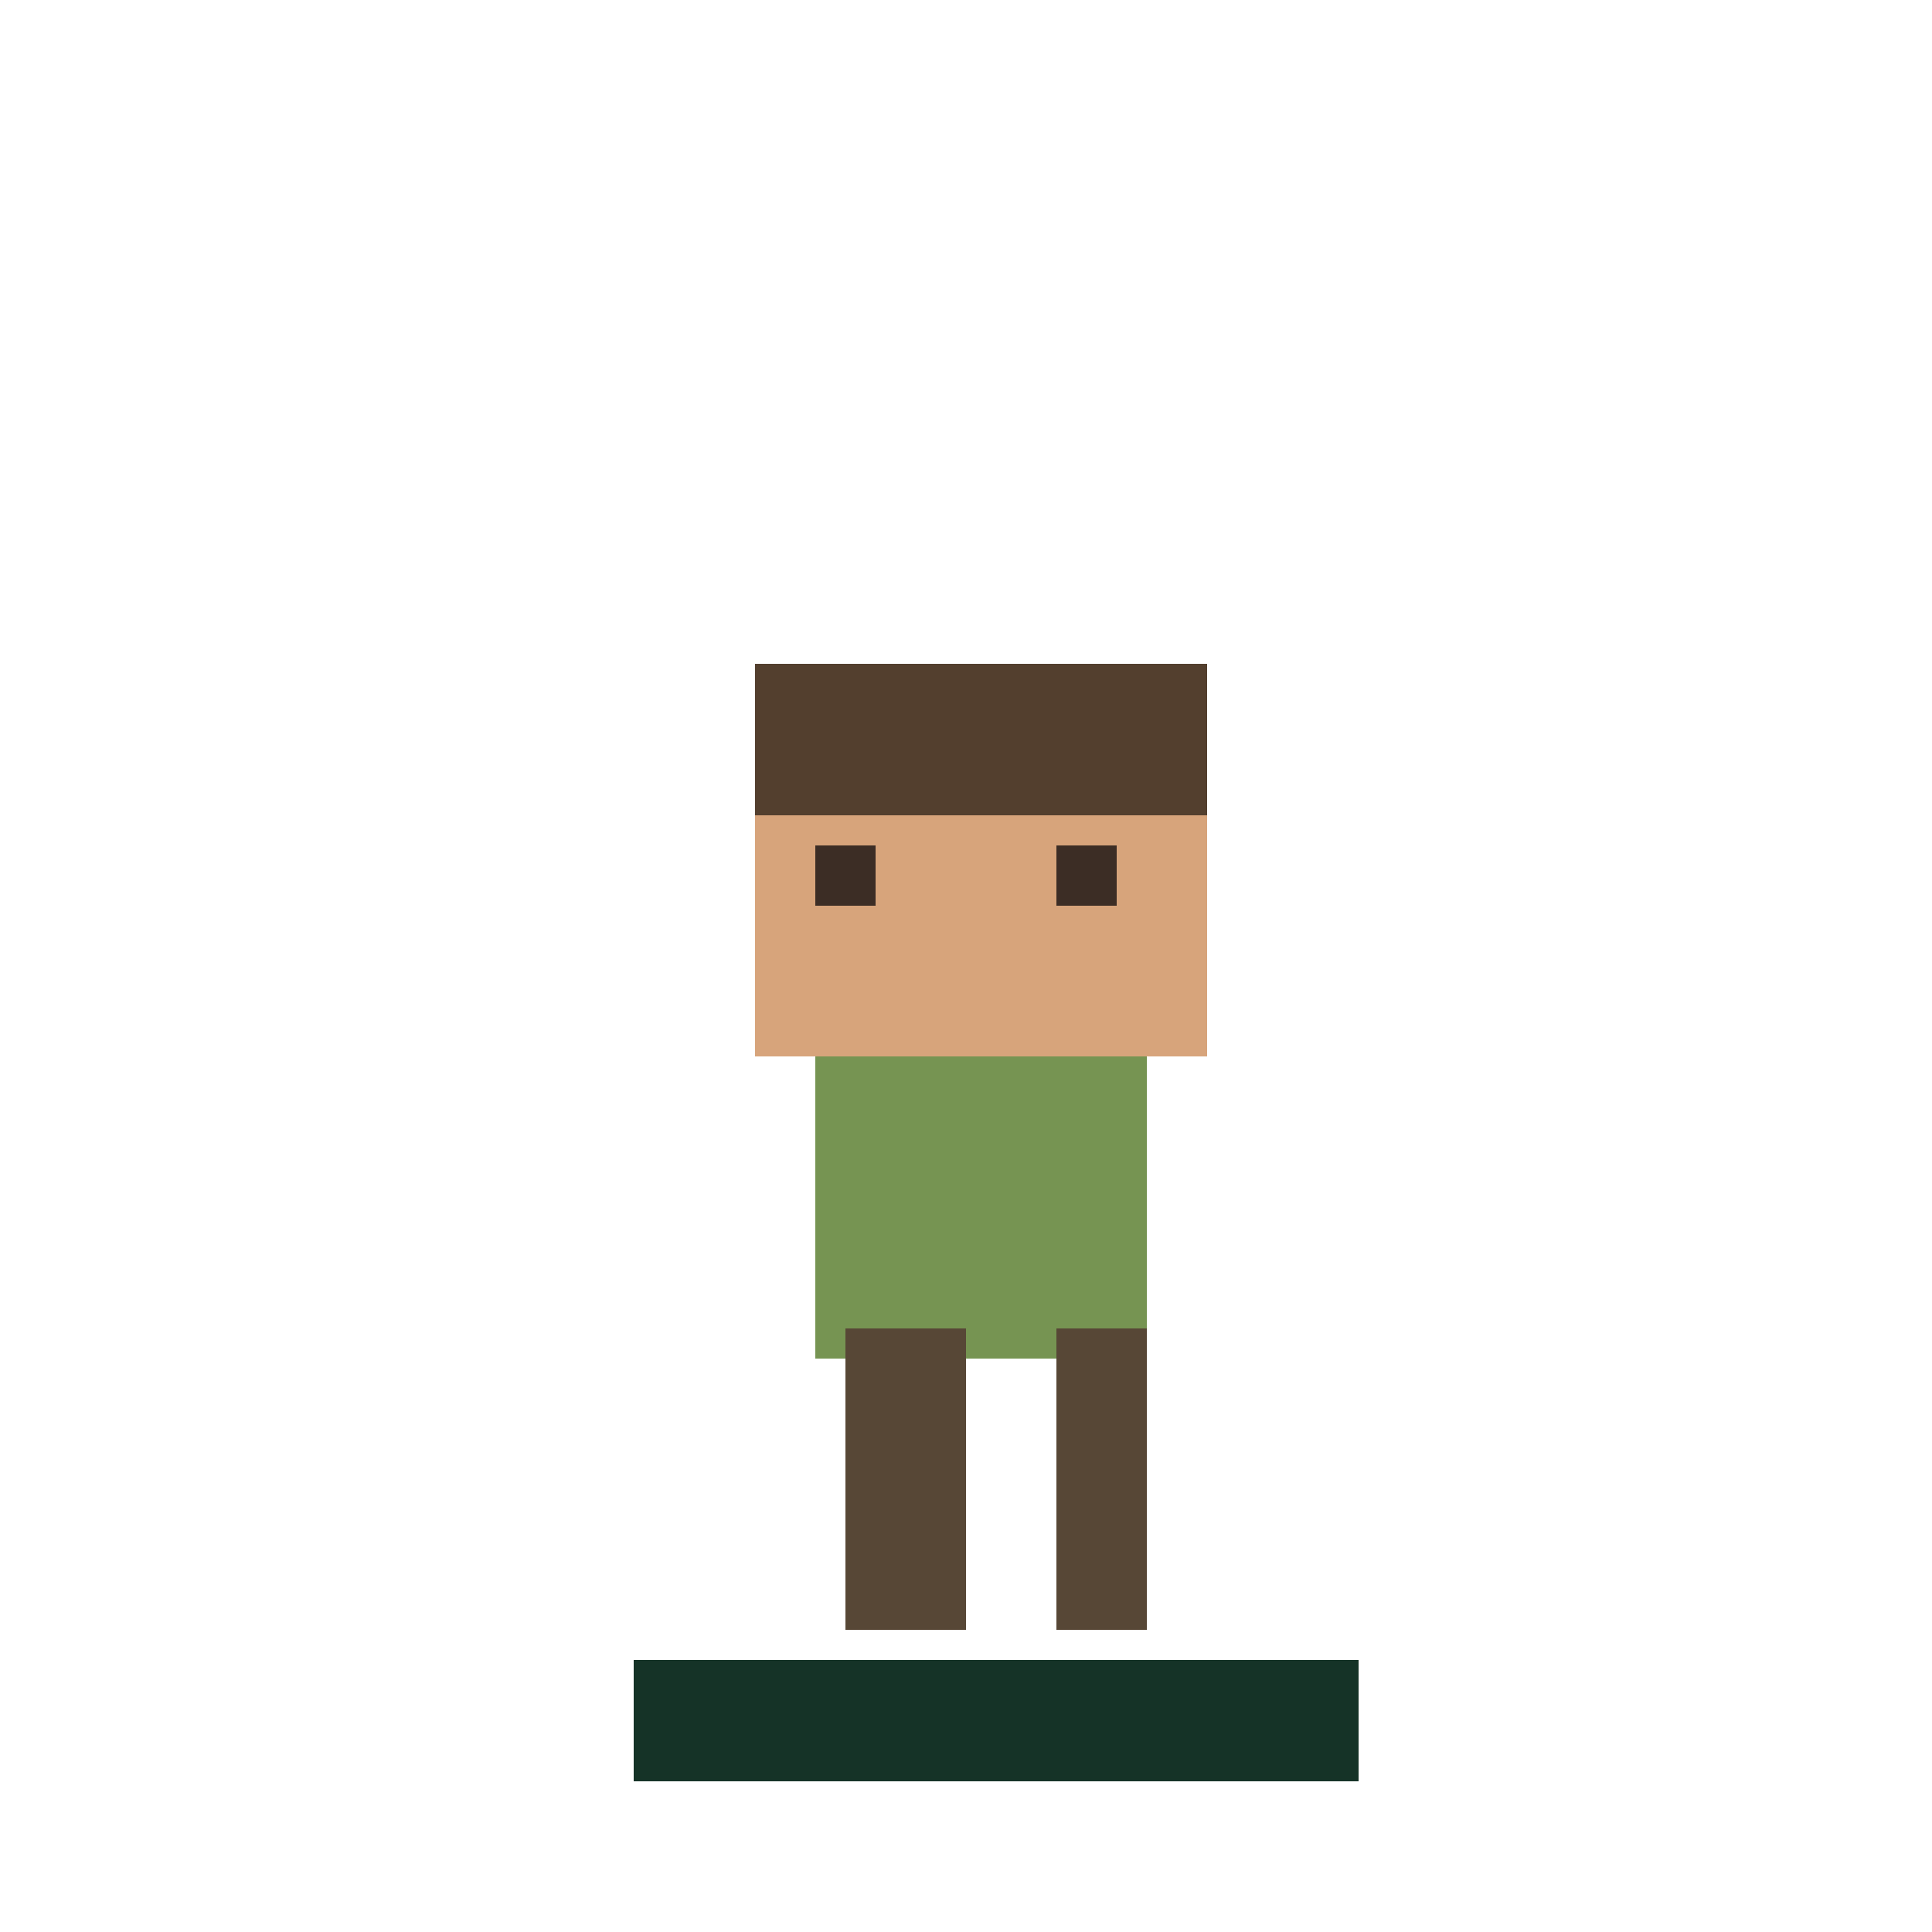
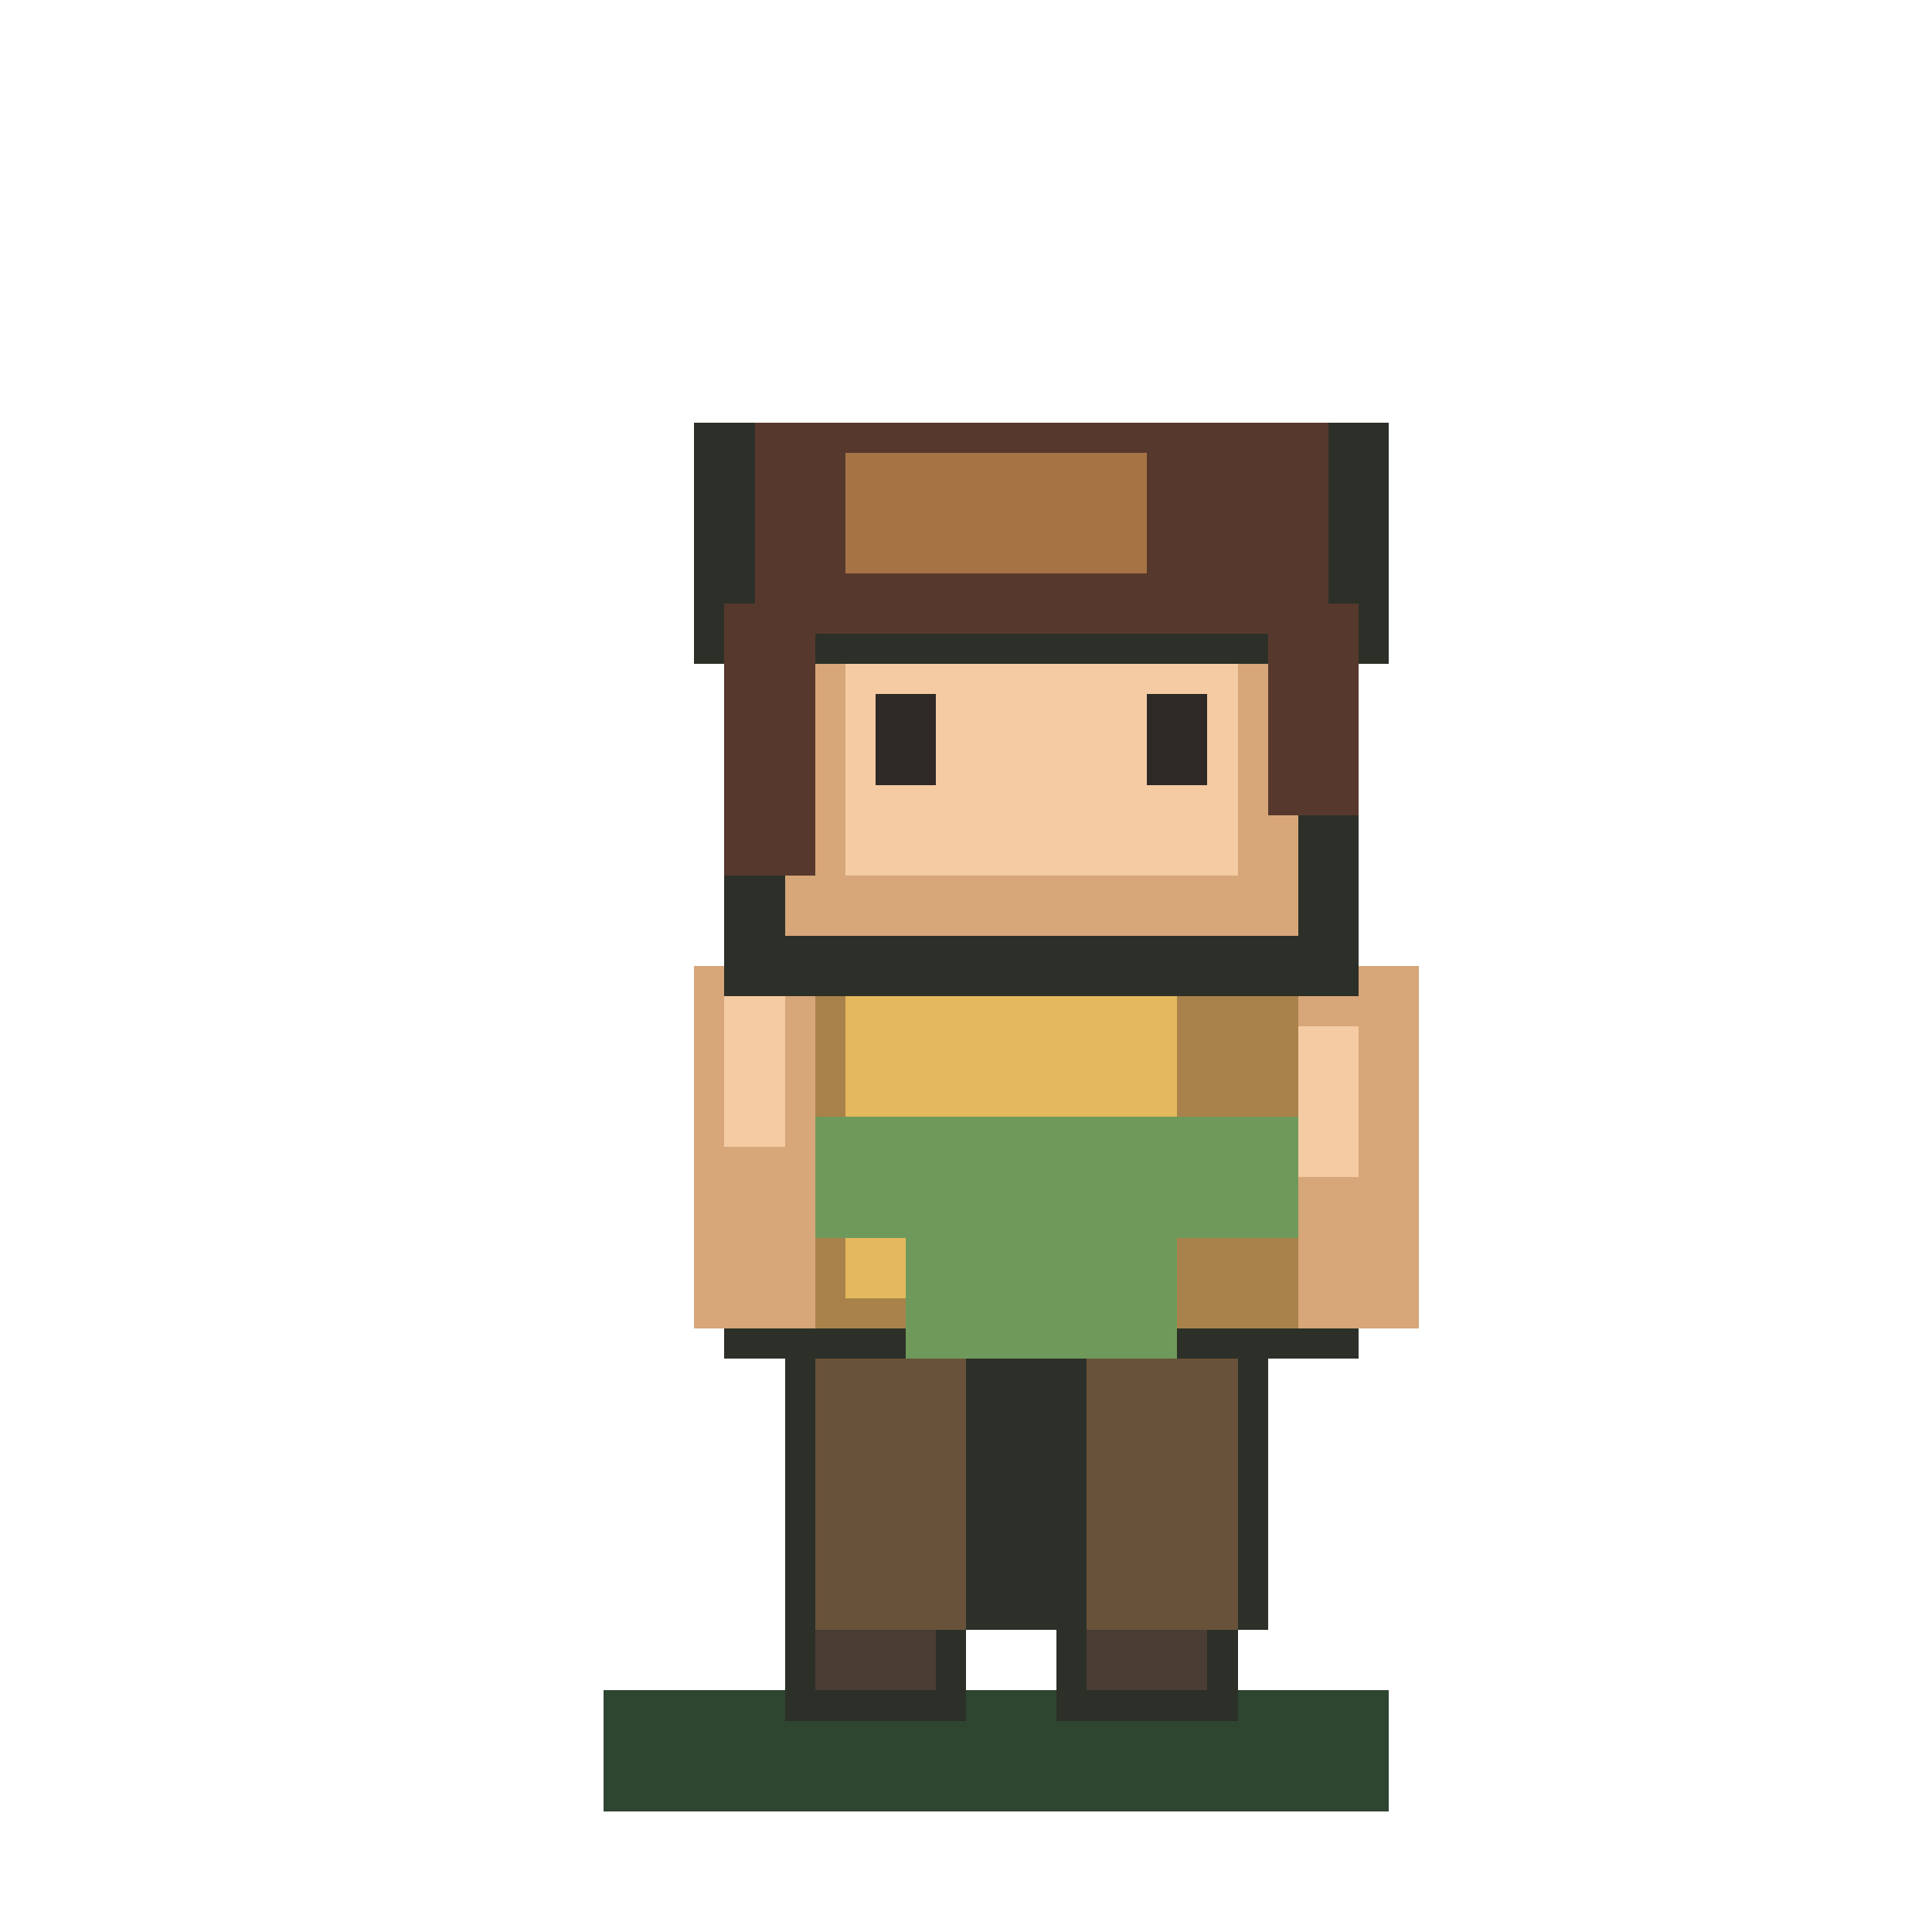
<svg xmlns="http://www.w3.org/2000/svg" width="64" height="64" viewBox="0 0 64 64" shape-rendering="crispEdges">
-   <rect x="21" y="55" width="24" height="4" fill="#153327" />
-   <rect x="27" y="32" width="11" height="13" fill="#769452" />
-   <rect x="28" y="44" width="4" height="10" fill="#574736" />
-   <rect x="35" y="44" width="3" height="10" fill="#574736" />
-   <rect x="25" y="24" width="15" height="11" fill="#d7a47b" />
-   <rect x="25" y="22" width="15" height="5" fill="#533f2e" />
-   <rect x="27" y="28" width="2" height="2" fill="#3c2d25" />
-   <rect x="35" y="28" width="2" height="2" fill="#3c2d25" />
+   <rect x="20" y="56" width="26" height="4" fill="#2e4530" />
+   <rect x="26" y="52" width="6" height="5" fill="#2c3028" />
+   <rect x="35" y="52" width="6" height="5" fill="#2c3028" />
+   <rect x="27" y="53" width="4" height="3" fill="#4a3d34" />
+   <rect x="36" y="53" width="4" height="3" fill="#4a3d34" />
+   <rect x="26" y="43" width="16" height="11" fill="#2c3028" />
+   <rect x="27" y="44" width="5" height="10" fill="#69523a" />
+   <rect x="36" y="44" width="5" height="10" fill="#69523a" />
+   <rect x="24" y="29" width="21" height="16" fill="#2c3028" />
+   <rect x="26" y="30" width="17" height="14" fill="#a8824a" />
+   <rect x="28" y="31" width="11" height="12" fill="#e4b85d" />
+   <rect x="26" y="37" width="17" height="4" fill="#6f995b" />
+   <rect x="23" y="32" width="4" height="12" fill="#d7a679" />
+   <rect x="43" y="32" width="4" height="12" fill="#d7a679" />
+   <rect x="24" y="33" width="2" height="5" fill="#f4cba3" />
+   <rect x="43" y="34" width="2" height="5" fill="#f4cba3" />
+   <rect x="24" y="16" width="21" height="17" fill="#2c3028" />
+   <rect x="26" y="17" width="17" height="14" fill="#d7a679" />
+   <rect x="28" y="18" width="13" height="11" fill="#f4cba3" />
+   <rect x="23" y="14" width="23" height="8" fill="#2c3028" />
+   <rect x="25" y="14" width="19" height="7" fill="#56392c" />
+   <rect x="28" y="15" width="10" height="4" fill="#a67345" />
+   <rect x="24" y="20" width="3" height="9" fill="#56392c" />
+   <rect x="42" y="20" width="3" height="7" fill="#56392c" />
+   <rect x="29" y="23" width="2" height="3" fill="#2e2927" />
+   <rect x="38" y="23" width="2" height="3" fill="#2e2927" />
+   <rect x="32" y="29" width="5" height="2" fill="#d7a679" />
+   <rect x="30" y="41" width="9" height="4" fill="#6f995b" />
+   <rect x="27" y="50" width="4" height="2" fill="#69523a" />
+   <rect x="36" y="50" width="4" height="2" fill="#69523a" />
</svg>
